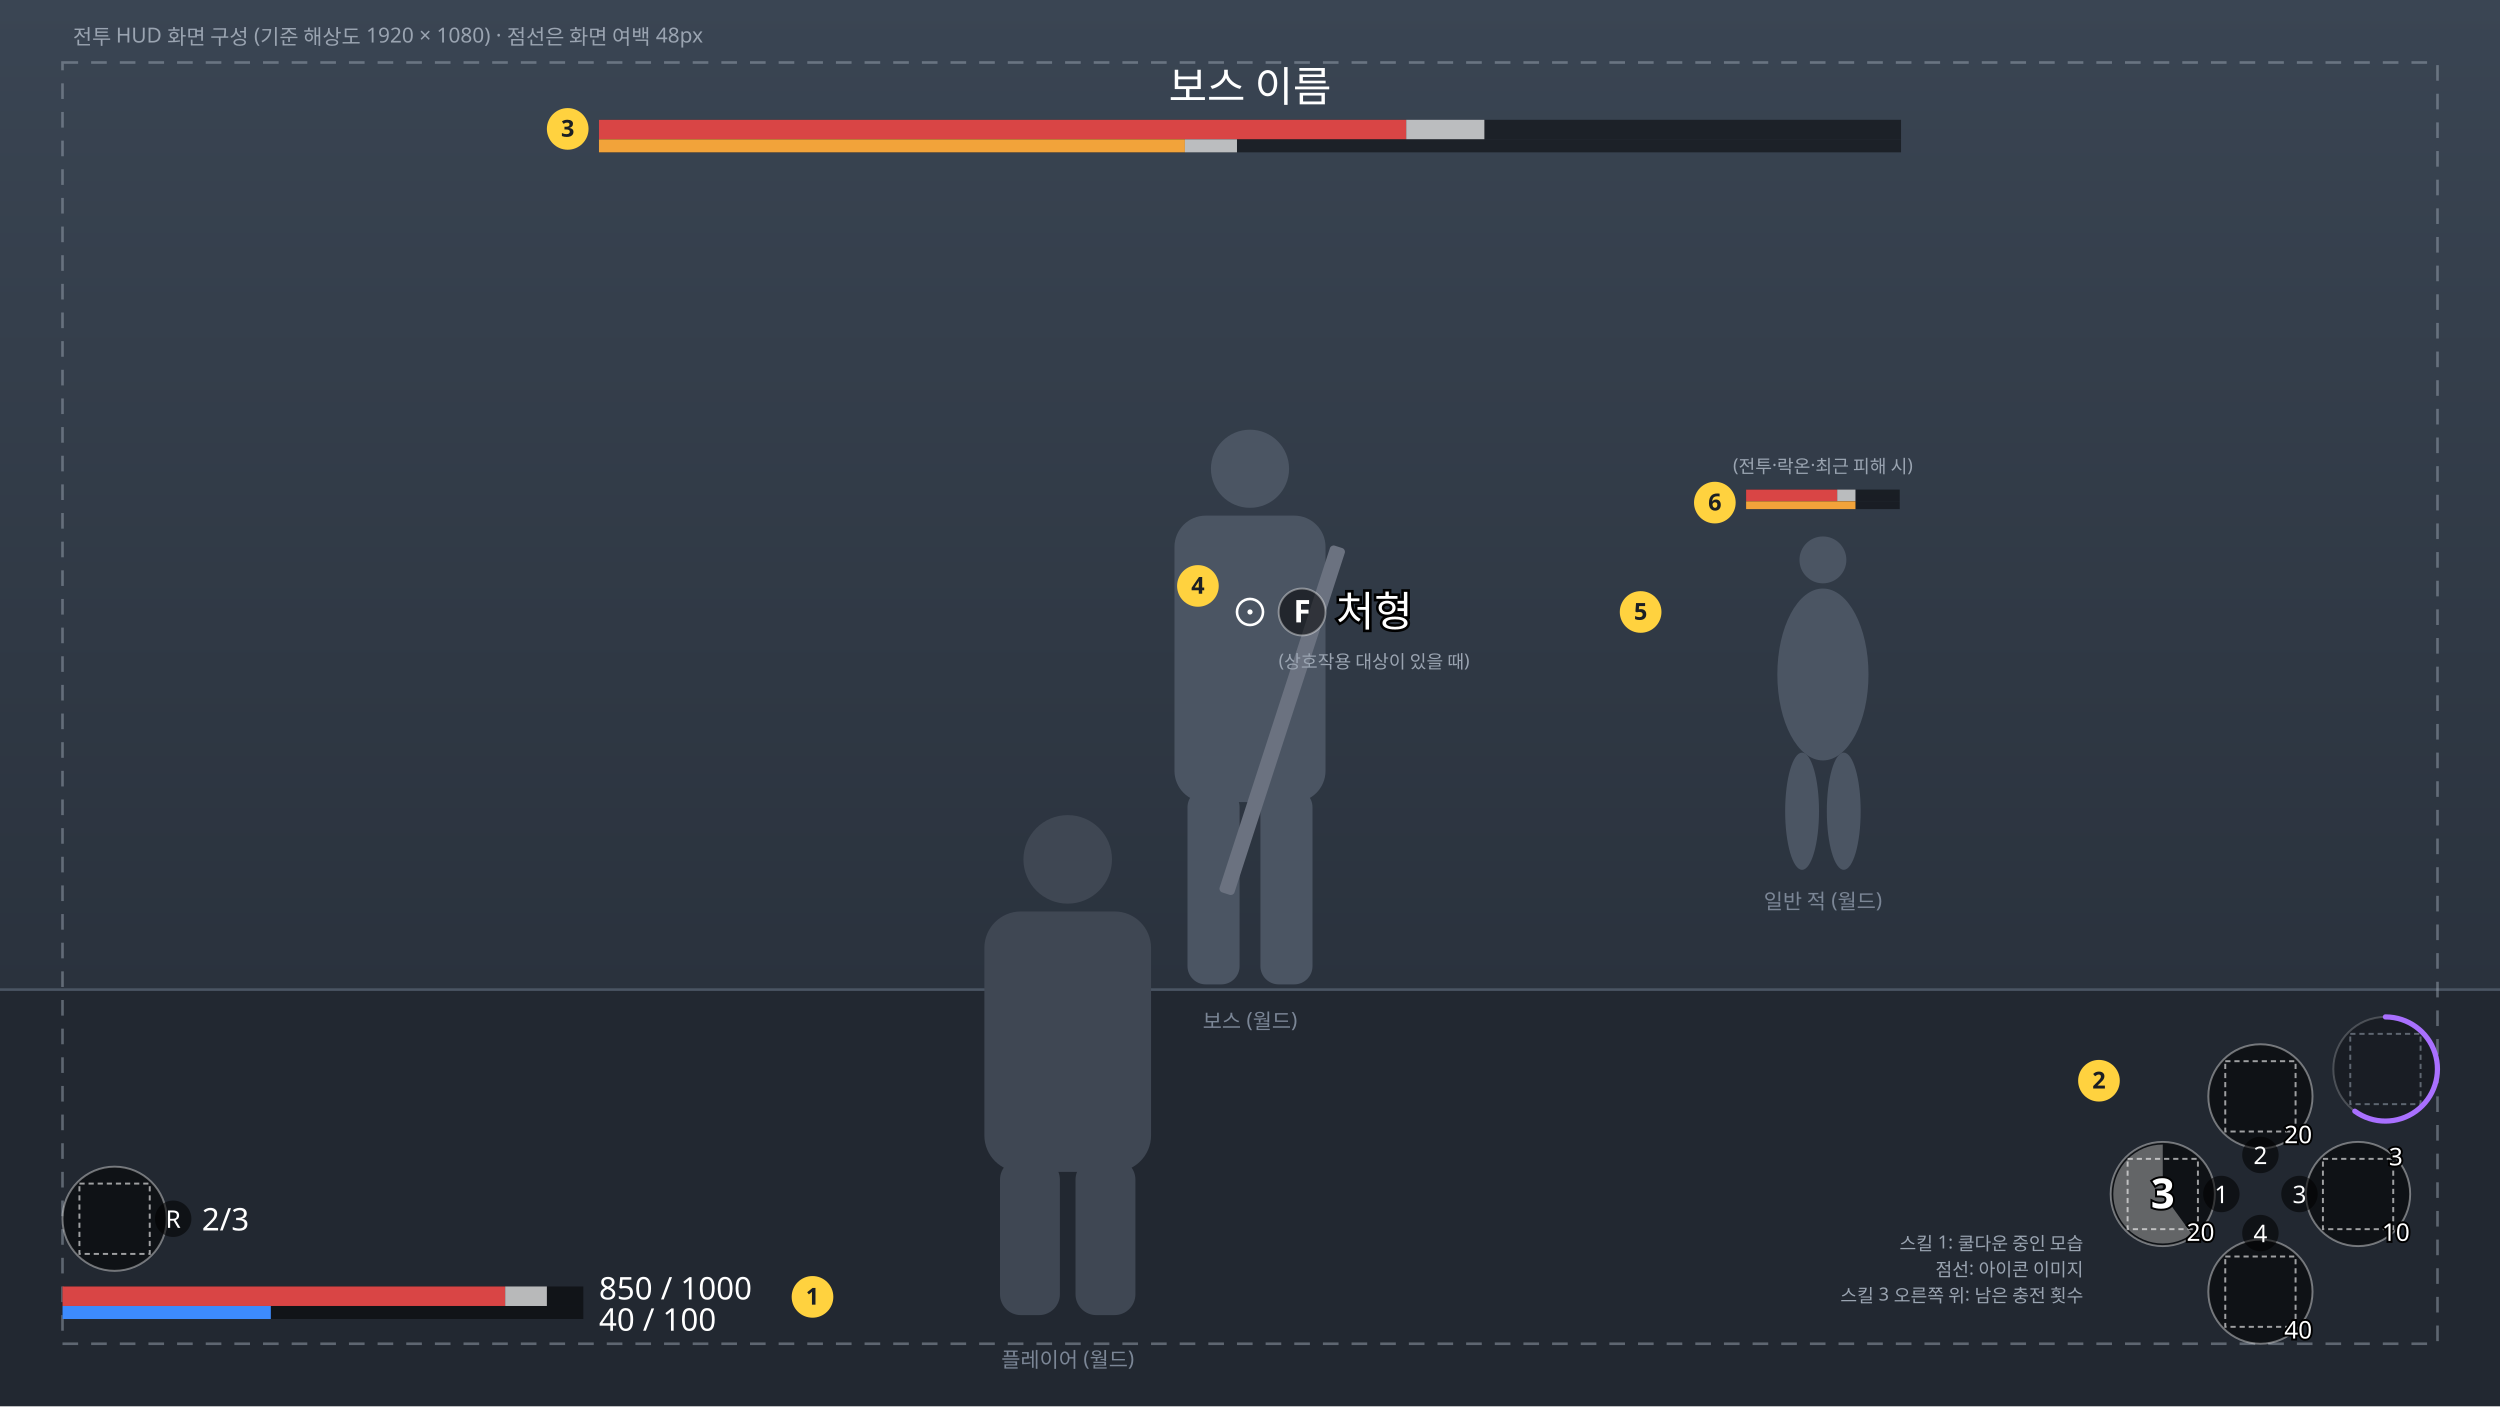
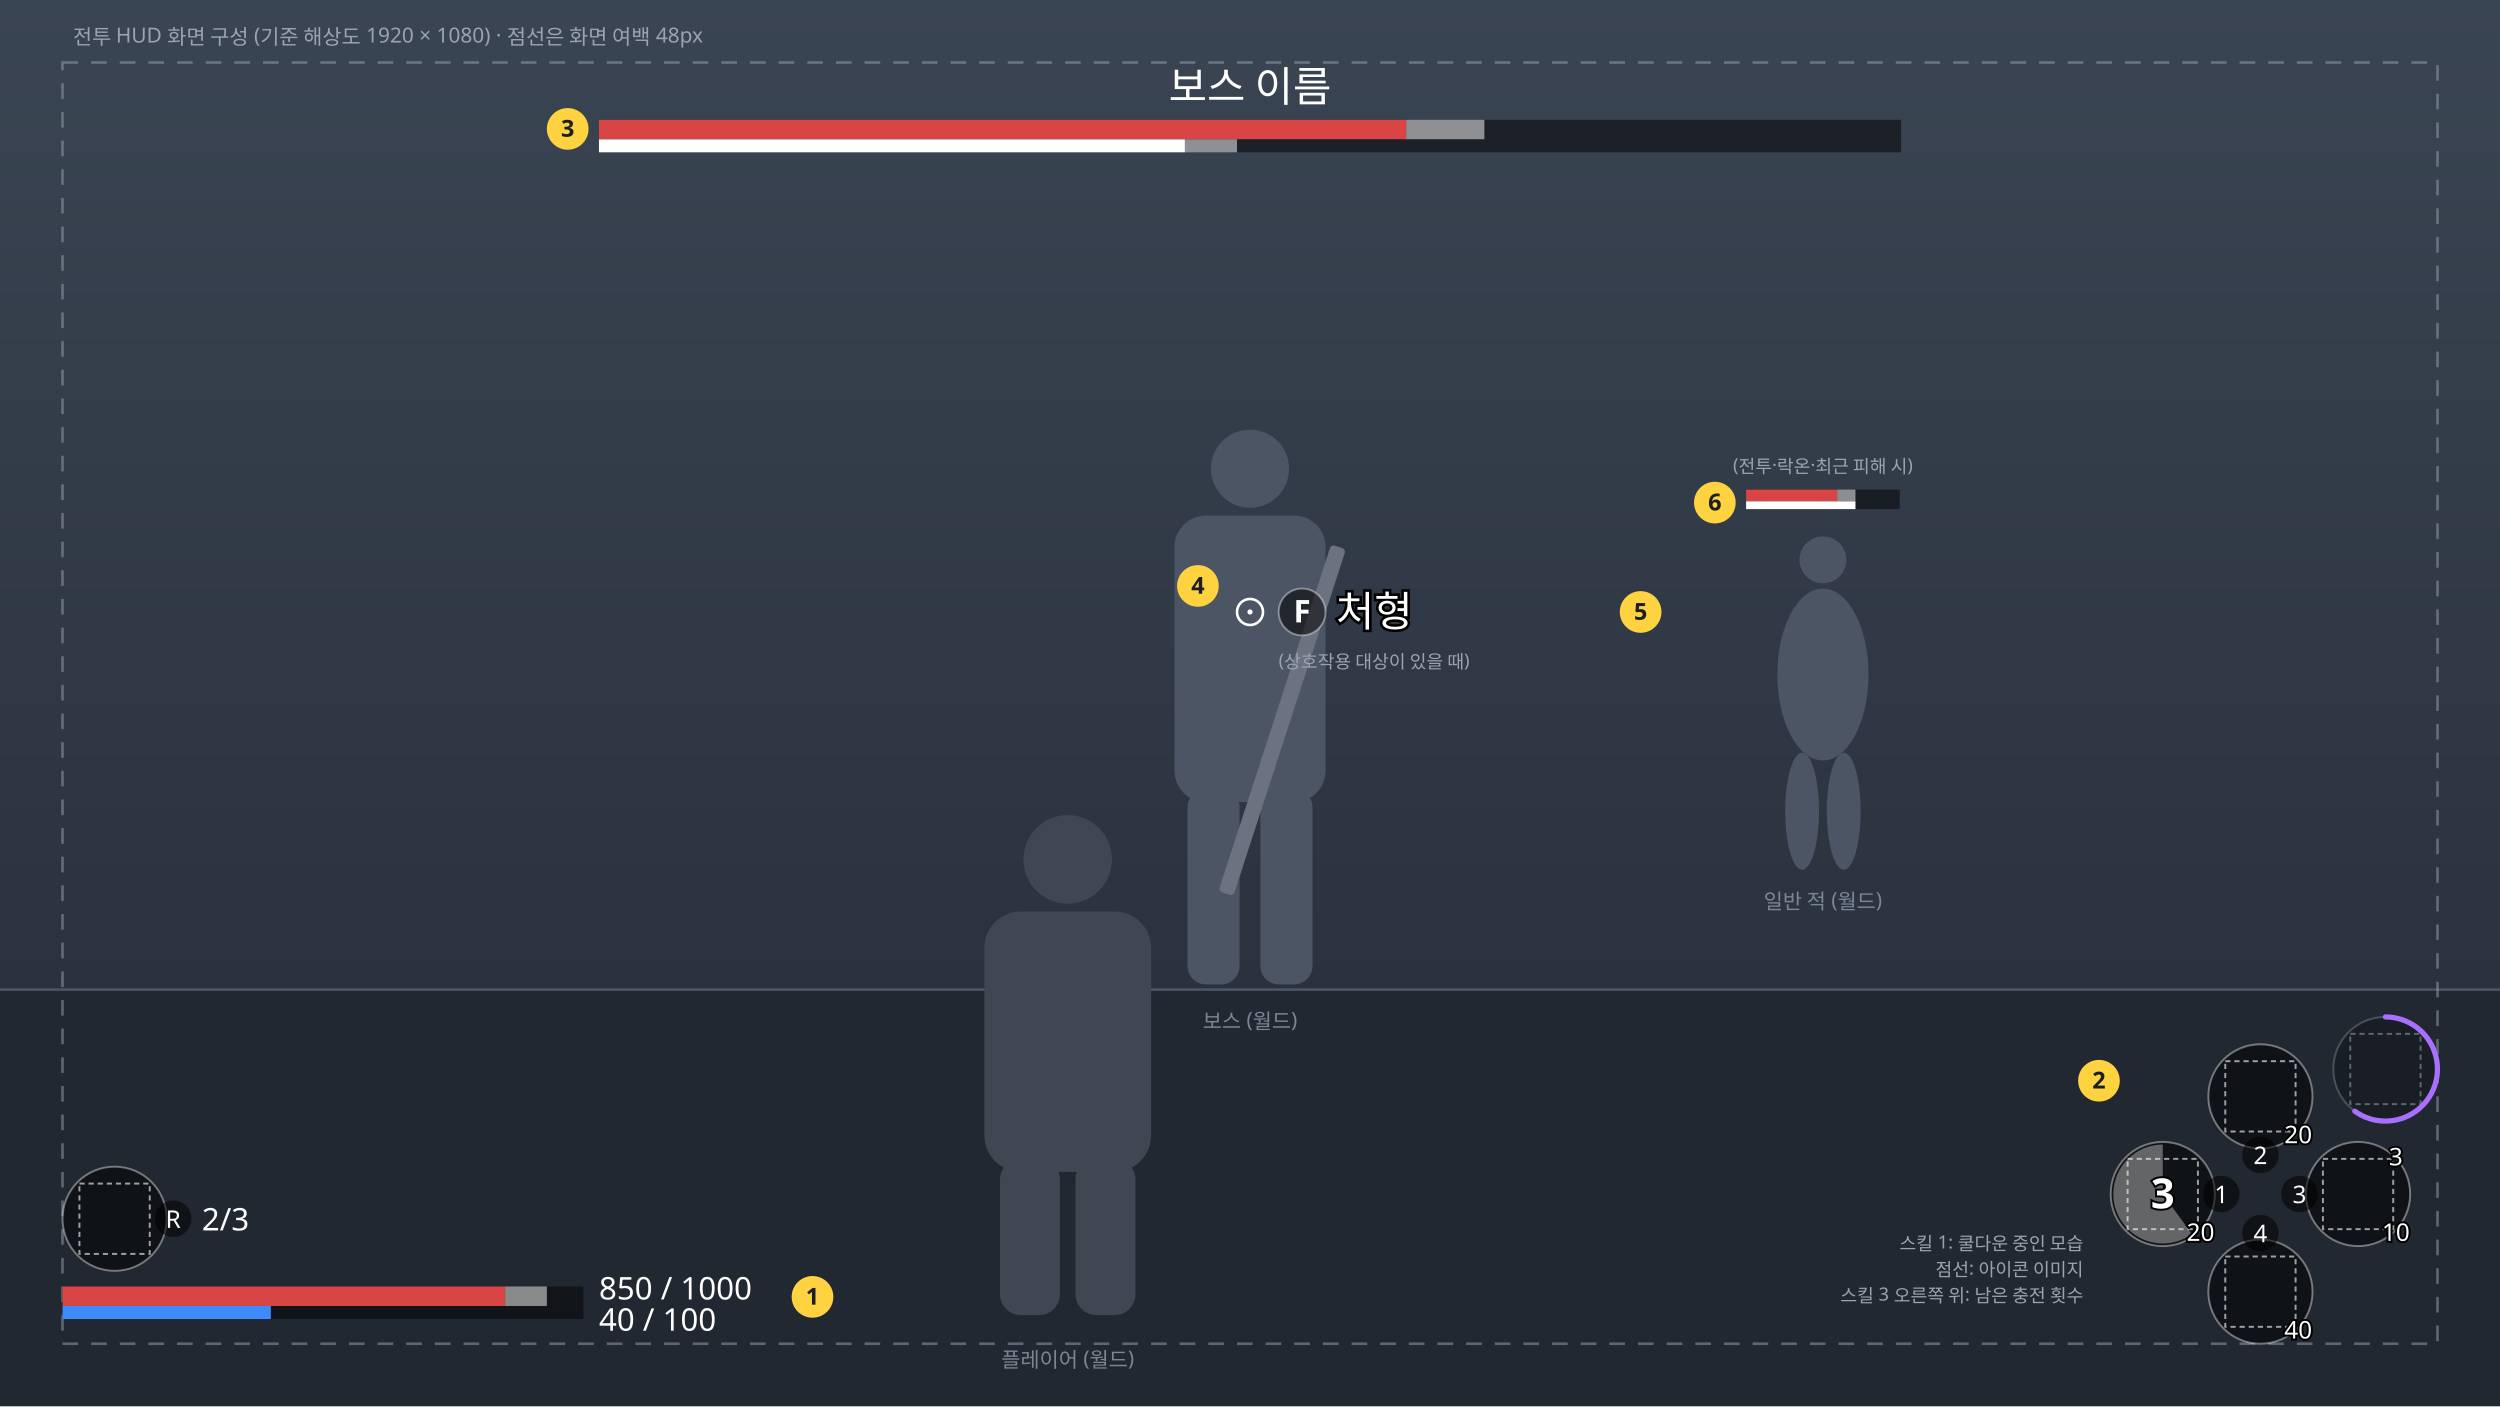
<svg xmlns="http://www.w3.org/2000/svg" width="1920" height="1080" viewBox="0 0 1920 1080" font-family="'Malgun Gothic', 'Apple SD Gothic Neo', 'Noto Sans KR', sans-serif">
  <defs>
    <linearGradient id="sky" x1="0" y1="0" x2="0" y2="1">
      <stop offset="0" stop-color="#3a4553" />
      <stop offset="1" stop-color="#2a323d" />
    </linearGradient>
    <clipPath id="skillSlotInside">
      <circle cx="1661" cy="917" r="38" />
    </clipPath>
  </defs>
  <rect width="1920" height="760" fill="url(#sky)" />
  <rect y="760" width="1920" height="320" fill="#222831" />
  <path d="M0 760 H1920" stroke="#4a5563" stroke-width="2" />
  <rect x="48" y="48" width="1824" height="984" fill="none" stroke="#9aa4b1" stroke-width="2" stroke-dasharray="12 10" opacity="0.5" />
  <text x="56" y="34" font-size="16" fill="#9aa4b1">전투 HUD 화면 구성 (기준 해상도 1920 × 1080) · 점선은 화면 여백 48px</text>
  <g fill="#4b5563">
    <circle cx="960" cy="360" r="30" />
    <rect x="902" y="396" width="116" height="220" rx="24" />
    <rect x="912" y="606" width="40" height="150" rx="14" />
    <rect x="968" y="606" width="40" height="150" rx="14" />
    <rect x="1022" y="420" width="12" height="280" rx="3" fill="#6b7280" transform="rotate(18 1028 420)" />
  </g>
  <text x="960" y="790" font-size="16" fill="#7b8696" text-anchor="middle">보스 (월드)</text>
  <g fill="#4b5563">
    <circle cx="1400" cy="430" r="18" />
    <rect x="1365" y="452" width="70" height="132" rx="114" />
    <rect x="1371" y="578" width="26" height="90" rx="109" />
    <rect x="1403" y="578" width="26" height="90" rx="109" />
  </g>
  <text x="1400" y="698" font-size="16" fill="#7b8696" text-anchor="middle">일반 적 (월드)</text>
  <g fill="#3f4753">
    <circle cx="820" cy="660" r="34" />
    <rect x="756" y="700" width="128" height="200" rx="28" />
    <rect x="768" y="890" width="46" height="120" rx="16" />
    <rect x="826" y="890" width="46" height="120" rx="16" />
  </g>
  <text x="820" y="1050" font-size="16" fill="#7b8696" text-anchor="middle">플레이어 (월드)</text>
  <text x="960" y="78" font-size="32" fill="#FFFFFF" text-anchor="middle">보스 이름</text>
  <rect x="460" y="92" width="1000" height="15" fill="#000000" fill-opacity="0.5" />
  <rect x="460" y="92" width="620" height="15" fill="#D94545" />
-   <rect x="1080" y="92" width="60" height="15" fill="#FFFFFF" fill-opacity="0.7" />
+   <rect x="1080" y="92" width="60" height="15" fill="#FFFFFF" fill-opacity="0.5" />
  <rect x="460" y="107" width="1000" height="10" fill="#000000" fill-opacity="0.5" />
-   <rect x="460" y="107" width="450" height="10" fill="#F2A33A" />
-   <rect x="910" y="107" width="40" height="10" fill="#FFFFFF" fill-opacity="0.7" />
+   <rect x="460" y="107" width="450" height="10" fill="#FFFFFF" />
+   <rect x="910" y="107" width="40" height="10" fill="#FFFFFF" fill-opacity="0.5" />
  <circle cx="960" cy="470" r="10" fill="none" stroke="#FFFFFF" stroke-width="2" />
  <circle cx="960" cy="470" r="2" fill="#FFFFFF" />
  <circle cx="1000" cy="470" r="18" fill="#000000" fill-opacity="0.55" stroke="#FFFFFF" stroke-opacity="0.4" stroke-width="1.5" />
  <text x="1000" y="478" font-size="24" font-weight="700" fill="#FFFFFF" text-anchor="middle">F</text>
  <text x="1026" y="481" font-size="32" fill="#FFFFFF" stroke="#000000" stroke-width="4" paint-order="stroke">처형</text>
  <text x="982" y="512" font-size="14" fill="#9aa4b1">(상호작용 대상이 있을 때)</text>
  <rect x="1341" y="376" width="118" height="9" fill="#000000" fill-opacity="0.5" />
  <rect x="1341" y="376" width="70" height="9" fill="#D94545" />
-   <rect x="1411" y="376" width="14" height="9" fill="#FFFFFF" fill-opacity="0.7" />
+   <rect x="1411" y="376" width="14" height="9" fill="#FFFFFF" fill-opacity="0.5" />
  <rect x="1341" y="385" width="118" height="6" fill="#000000" fill-opacity="0.5" />
-   <rect x="1341" y="385" width="84" height="6" fill="#F2A33A" />
+   <rect x="1341" y="385" width="84" height="6" fill="#FFFFFF" />
  <text x="1400" y="362" font-size="14" fill="#9aa4b1" text-anchor="middle">(전투·락온·최근 피해 시)</text>
  <rect x="48" y="988" width="400" height="15" fill="#000000" fill-opacity="0.5" />
  <rect x="48" y="988" width="340" height="15" fill="#D94545" />
-   <rect x="388" y="988" width="32" height="15" fill="#FFFFFF" fill-opacity="0.7" />
+   <rect x="388" y="988" width="32" height="15" fill="#FFFFFF" fill-opacity="0.5" />
  <text x="460" y="998" font-size="24" fill="#FFFFFF">850 / 1000</text>
  <rect x="48" y="1003" width="400" height="10" fill="#000000" fill-opacity="0.5" />
  <rect x="48" y="1003" width="160" height="10" fill="#3D8BFD" />
  <text x="460" y="1022" font-size="24" fill="#FFFFFF">40 / 100</text>
  <circle cx="88" cy="936" r="40" fill="#000000" fill-opacity="0.55" stroke="#FFFFFF" stroke-opacity="0.4" stroke-width="1.5" />
  <rect x="61" y="909" width="54" height="54" fill="none" stroke="#FFFFFF" stroke-opacity="0.6" stroke-width="1.5" stroke-dasharray="4 3" />
  <circle cx="133" cy="936" r="14" fill="#000000" fill-opacity="0.55" />
  <text x="133" y="943" font-size="18.7" fill="#FFFFFF" text-anchor="middle">R</text>
  <text x="155" y="945" font-size="24" fill="#FFFFFF">2/3</text>
  <g fill="#000000" fill-opacity="0.55" stroke="#FFFFFF" stroke-opacity="0.4" stroke-width="1.5">
    <circle cx="1661" cy="917" r="40" />
    <circle cx="1736" cy="842" r="40" />
    <circle cx="1811" cy="917" r="40" />
    <circle cx="1736" cy="992" r="40" />
  </g>
  <g fill="none" stroke="#FFFFFF" stroke-opacity="0.6" stroke-width="1.5" stroke-dasharray="4 3">
    <rect x="1634" y="890" width="54" height="54" />
    <rect x="1709" y="815" width="54" height="54" />
    <rect x="1784" y="890" width="54" height="54" />
    <rect x="1709" y="965" width="54" height="54" />
  </g>
  <path d="M1661 917 L1696.27 965.54 A60 60 0 1 1 1661 857 Z" fill="#FFFFFF" fill-opacity="0.35" clip-path="url(#skillSlotInside)" />
  <text x="1661" y="928" font-size="32" font-weight="700" fill="#FFFFFF" text-anchor="middle" stroke="#000000" stroke-width="3" paint-order="stroke">3</text>
  <g font-size="18.7" fill="#FFFFFF" text-anchor="middle" stroke="#000000" stroke-width="3" paint-order="stroke">
    <text x="1690" y="953">20</text>
    <text x="1765" y="878">20</text>
    <text x="1840" y="953">10</text>
    <text x="1765" y="1028">40</text>
  </g>
  <text x="1840" y="895" font-size="18.7" fill="#FFFFFF" text-anchor="middle" stroke="#000000" stroke-width="3" paint-order="stroke">3</text>
  <g fill="#000000" fill-opacity="0.55">
    <circle cx="1706" cy="917" r="14" />
    <circle cx="1736" cy="887" r="14" />
    <circle cx="1766" cy="917" r="14" />
    <circle cx="1736" cy="947" r="14" />
  </g>
  <g font-size="18.7" fill="#FFFFFF" text-anchor="middle">
    <text x="1706" y="924">1</text>
    <text x="1736" y="894">2</text>
    <text x="1766" y="924">3</text>
    <text x="1736" y="954">4</text>
  </g>
  <g opacity="0.5">
    <circle cx="1832" cy="821" r="40" fill="#000000" fill-opacity="0.55" stroke="#FFFFFF" stroke-opacity="0.4" stroke-width="1.5" />
    <rect x="1805" y="794" width="54" height="54" fill="none" stroke="#9aa4b1" stroke-width="1.5" stroke-dasharray="4 3" />
  </g>
  <path d="M1832 781 A40 40 0 1 1 1808.5 853.4" fill="none" stroke="#A970FF" stroke-width="4" stroke-linecap="round" />
  <text x="1600" y="960" font-size="14" fill="#9aa4b1" text-anchor="end">스킬 1: 쿨다운 중인 모습</text>
  <text x="1600" y="980" font-size="14" fill="#9aa4b1" text-anchor="end">점선: 아이콘 이미지</text>
  <text x="1600" y="1000" font-size="14" fill="#9aa4b1" text-anchor="end">스킬 3 오른쪽 위: 남은 충전 횟수</text>
  <g font-size="18" font-weight="700" text-anchor="middle" fill="#1b1f24">
    <circle cx="624" cy="996" r="16" fill="#FFD23F" />
    <text x="624" y="1002">1</text>
    <circle cx="1612" cy="830" r="16" fill="#FFD23F" />
    <text x="1612" y="836">2</text>
    <circle cx="436" cy="99" r="16" fill="#FFD23F" />
    <text x="436" y="105">3</text>
    <circle cx="920" cy="450" r="16" fill="#FFD23F" />
    <text x="920" y="456">4</text>
    <circle cx="1260" cy="470" r="16" fill="#FFD23F" />
    <text x="1260" y="476">5</text>
    <circle cx="1317" cy="386" r="16" fill="#FFD23F" />
    <text x="1317" y="392">6</text>
  </g>
</svg>
